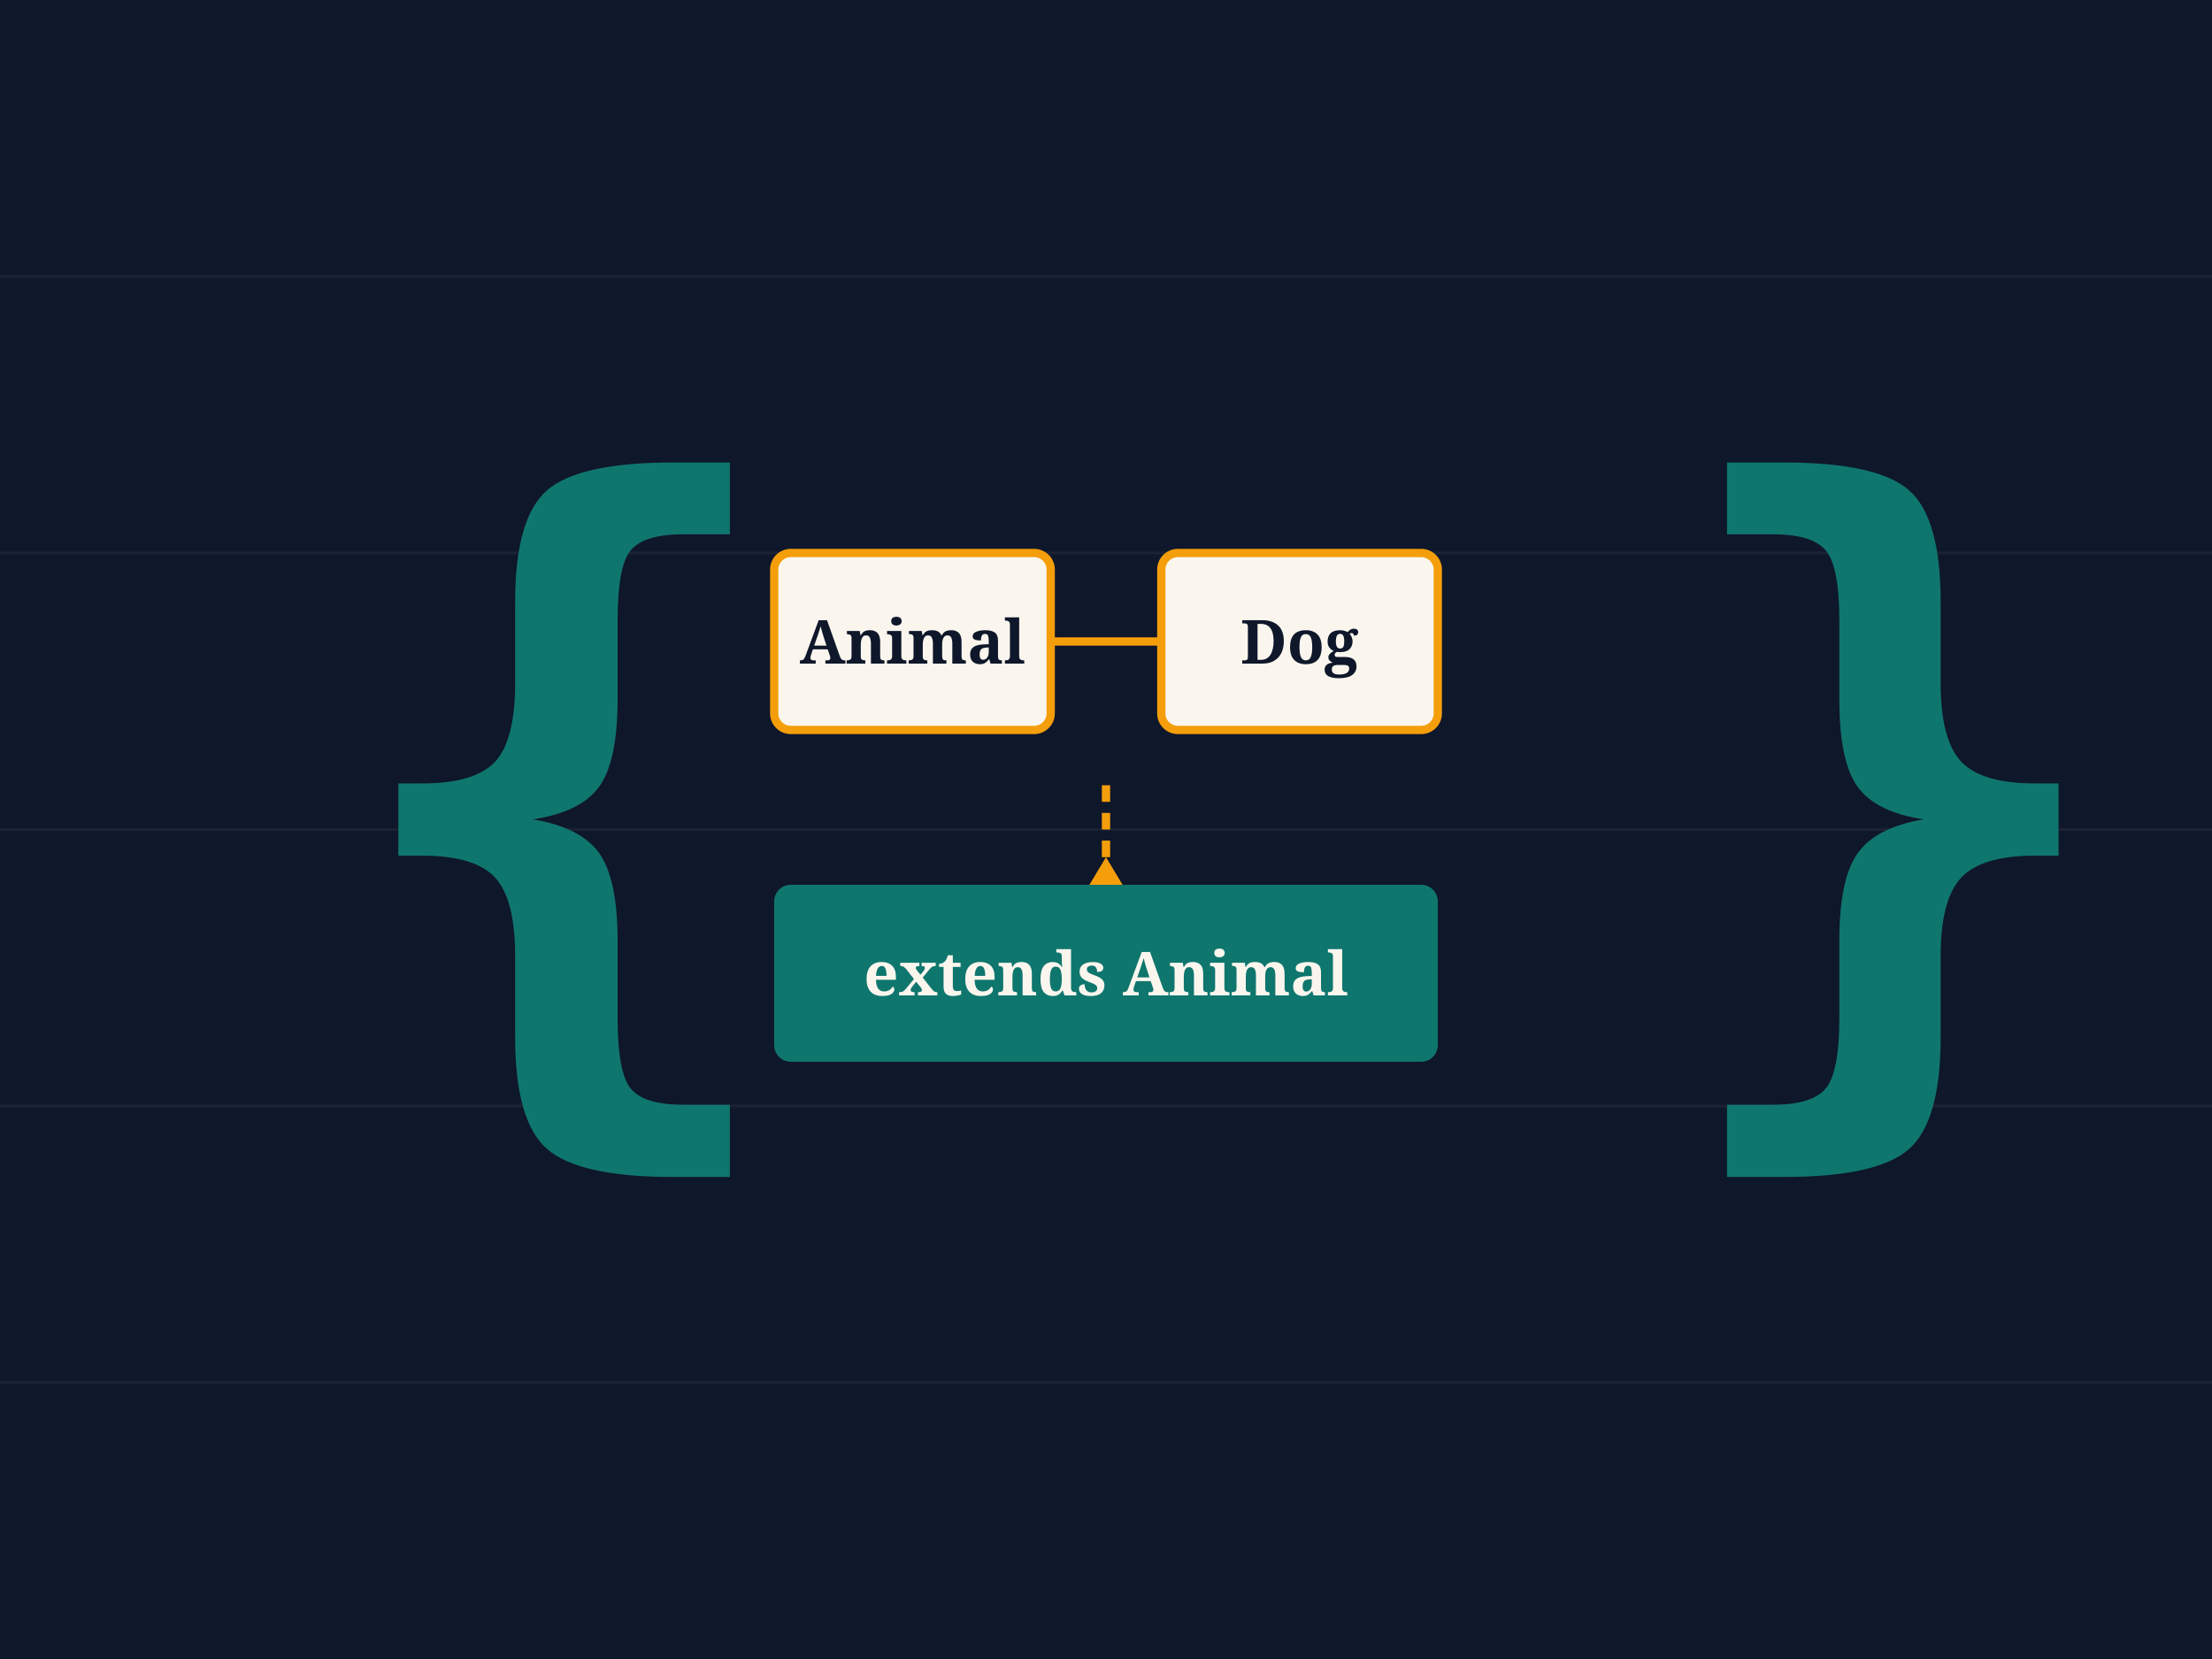
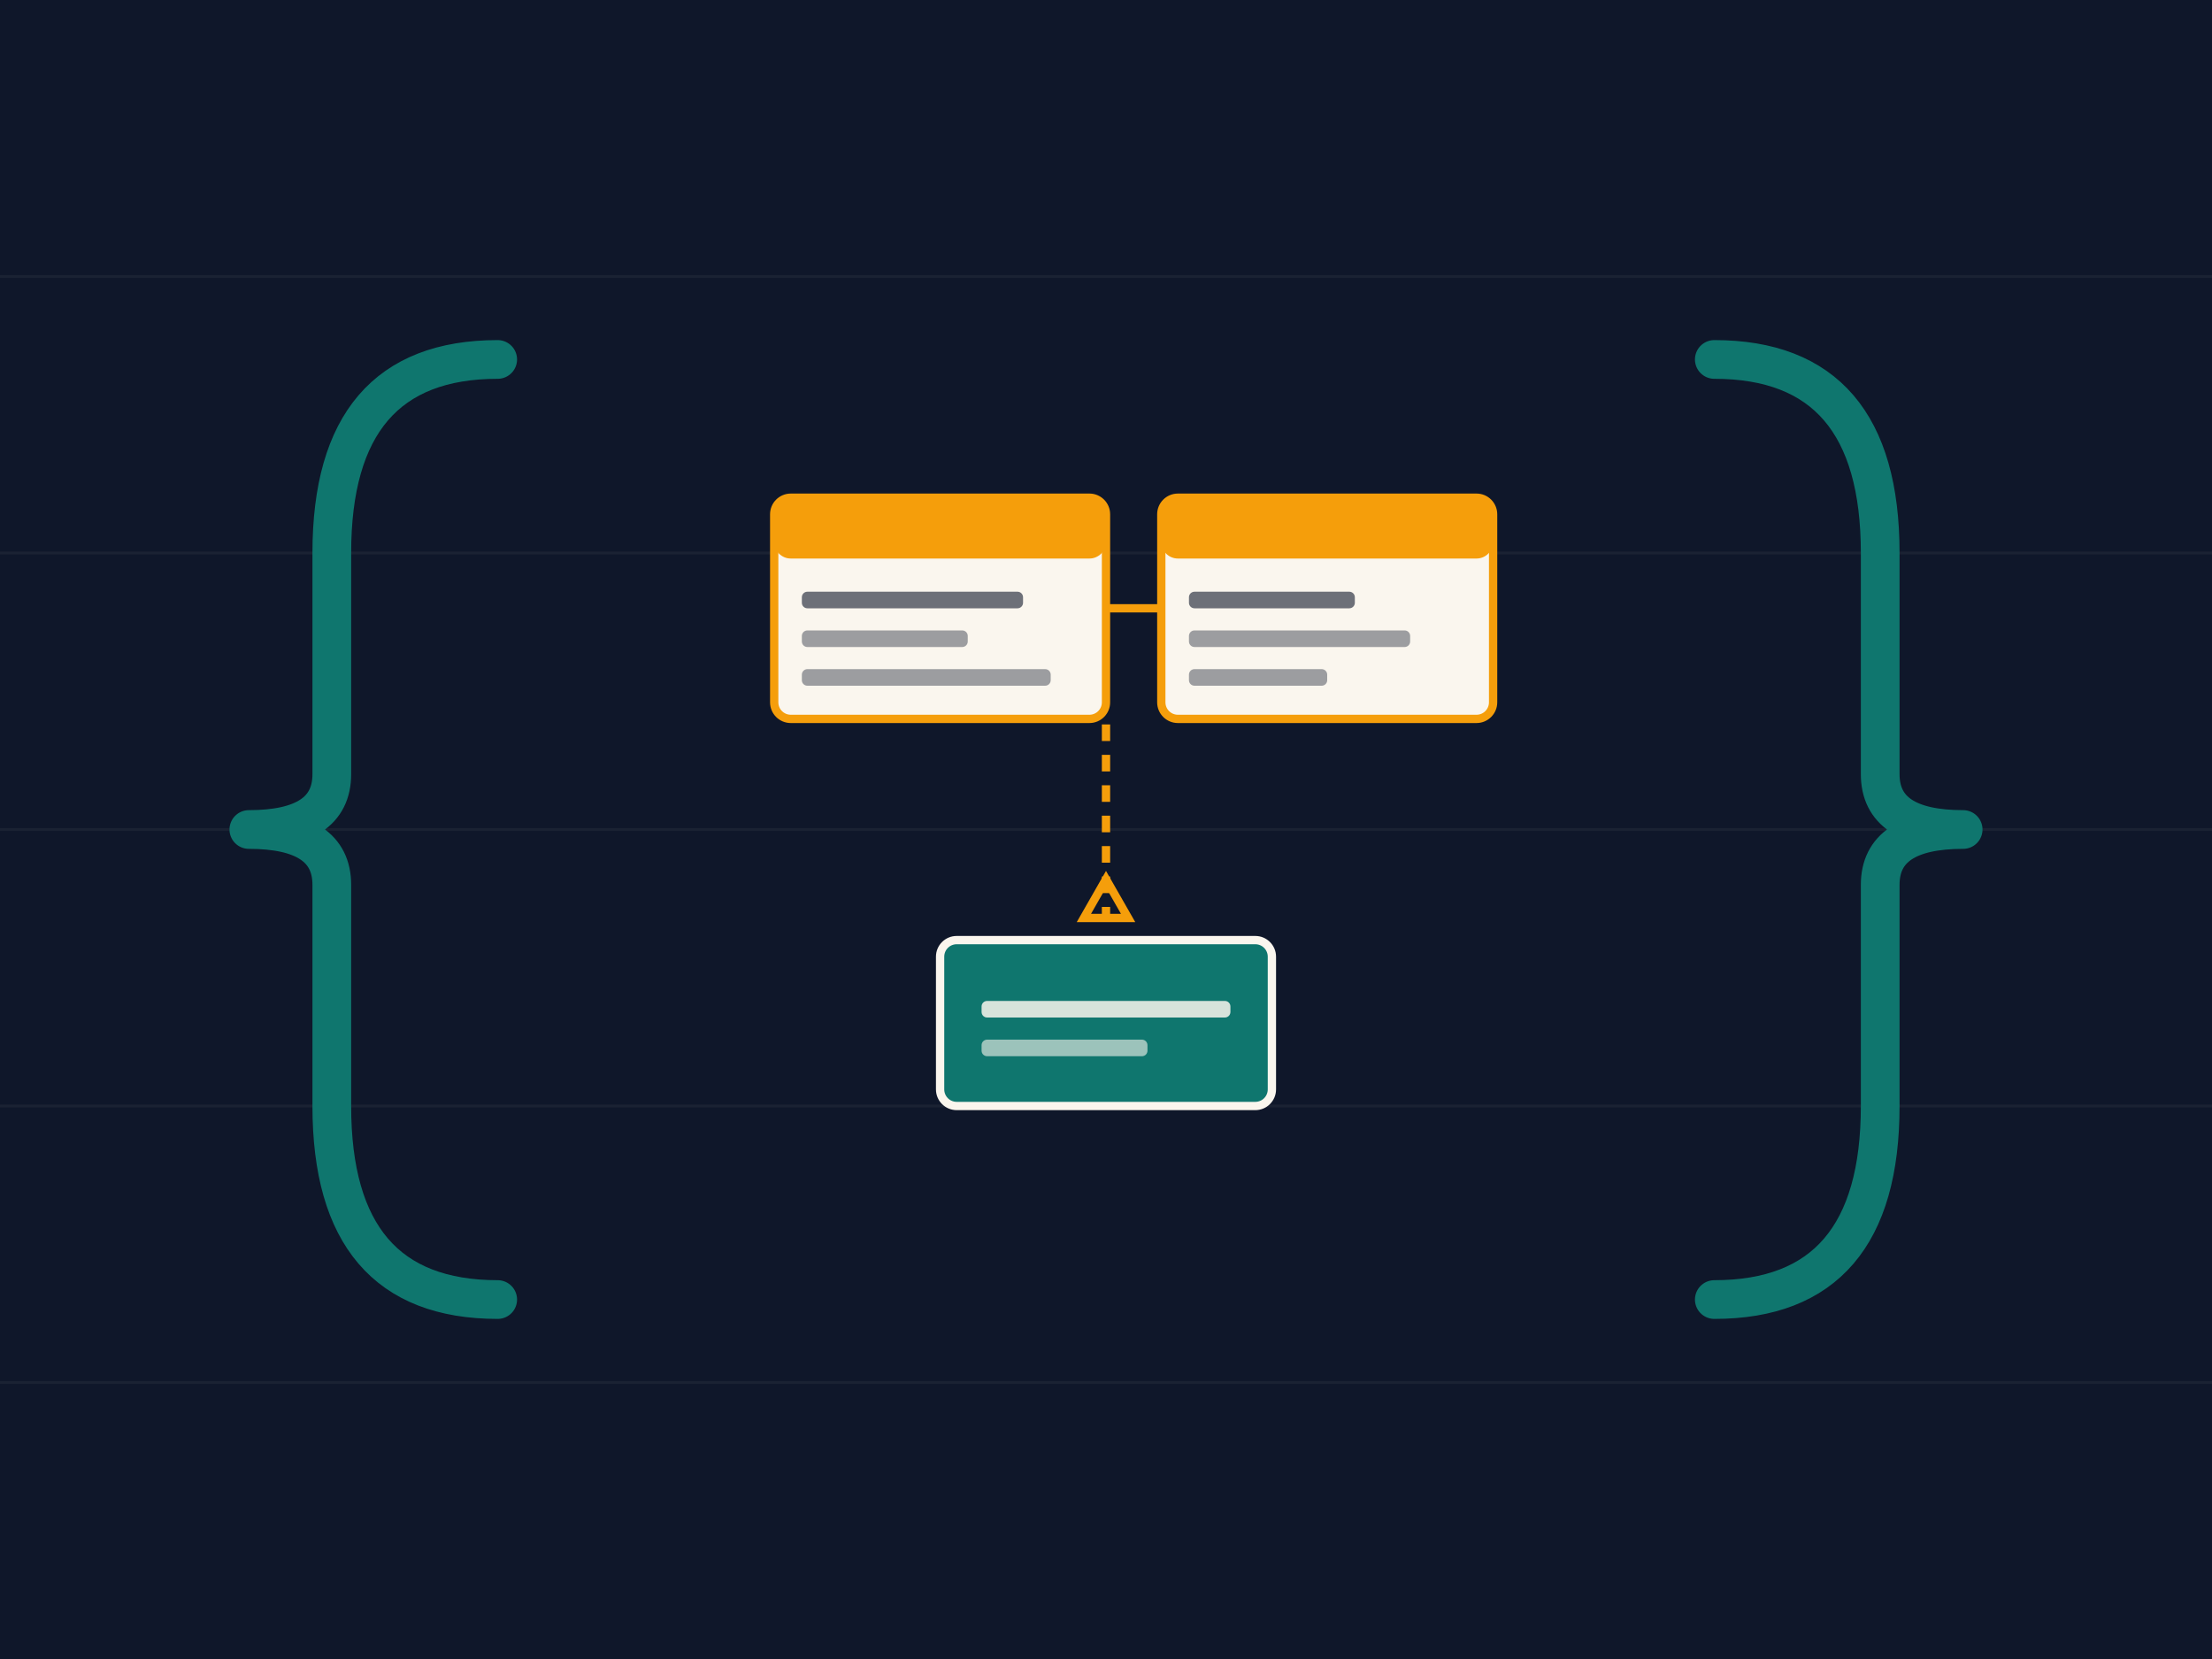
<svg xmlns="http://www.w3.org/2000/svg" viewBox="0 0 800 600" width="800" height="600" preserveAspectRatio="xMidYMid slice">
  <rect width="800" height="600" fill="#0F172A" />
  <g stroke="#FAF6EE" opacity="0.05" stroke-width="1">
    <path d="M0 100 H800 M0 200 H800 M0 300 H800 M0 400 H800 M0 500 H800" />
  </g>
-   <g font-family="Menlo, Consolas, monospace" font-weight="700">
-     <text x="120" y="380" font-size="280" fill="#0F766E">{</text>
-     <text x="600" y="380" font-size="280" fill="#0F766E">}</text>
+   <g fill="none" stroke="#0F766E" stroke-width="14" stroke-linecap="round" stroke-linejoin="round">
+     <path d="M180 130 Q120 130 120 200 L120 280 Q120 300 90 300 Q120 300 120 320 L120 400 Q120 470 180 470" />
+     <path d="M620 130 Q680 130 680 200 L680 280 Q680 300 710 300 Q680 300 680 320 L680 400 Q680 470 620 470" />
  </g>
-   <g transform="translate(280 200)">
-     <rect width="100" height="64" rx="6" fill="#FAF6EE" stroke="#F59E0B" stroke-width="3" />
-     <text x="50" y="40" text-anchor="middle" font-family="Georgia, serif" font-size="22" fill="#0F172A" font-weight="700">Animal</text>
+   <g>
+     <g transform="translate(280 180)">
+       <rect width="120" height="80" rx="6" fill="#FAF6EE" stroke="#F59E0B" stroke-width="3" />
+       <rect x="0" y="0" width="120" height="22" rx="6" fill="#F59E0B" />
+       <rect x="10" y="34" width="80" height="6" rx="2" fill="#0F172A" opacity="0.6" />
+       <rect x="10" y="48" width="60" height="6" rx="2" fill="#0F172A" opacity="0.4" />
+       <rect x="10" y="62" width="90" height="6" rx="2" fill="#0F172A" opacity="0.4" />
+     </g>
+     <g transform="translate(420 180)">
+       <rect width="120" height="80" rx="6" fill="#FAF6EE" stroke="#F59E0B" stroke-width="3" />
+       <rect x="0" y="0" width="120" height="22" rx="6" fill="#F59E0B" />
+       <rect x="10" y="34" width="60" height="6" rx="2" fill="#0F172A" opacity="0.6" />
+       <rect x="10" y="48" width="80" height="6" rx="2" fill="#0F172A" opacity="0.4" />
+       <rect x="10" y="62" width="50" height="6" rx="2" fill="#0F172A" opacity="0.4" />
+     </g>
  </g>
-   <g transform="translate(420 200)">
-     <rect width="100" height="64" rx="6" fill="#FAF6EE" stroke="#F59E0B" stroke-width="3" />
-     <text x="50" y="40" text-anchor="middle" font-family="Georgia, serif" font-size="22" fill="#0F172A" font-weight="700">Dog</text>
+   <line x1="400" y1="220" x2="420" y2="220" stroke="#F59E0B" stroke-width="3" />
+   <g transform="translate(340 340)">
+     <rect width="120" height="60" rx="6" fill="#0F766E" stroke="#FAF6EE" stroke-width="3" />
+     <rect x="15" y="22" width="90" height="6" rx="2" fill="#FAF6EE" opacity="0.85" />
+     <rect x="15" y="36" width="60" height="6" rx="2" fill="#FAF6EE" opacity="0.6" />
  </g>
-   <line x1="380" y1="232" x2="420" y2="232" stroke="#F59E0B" stroke-width="3" />
-   <g transform="translate(280 320)">
-     <rect width="240" height="64" rx="6" fill="#0F766E" />
-     <text x="120" y="40" text-anchor="middle" font-family="Georgia, serif" font-size="22" fill="#FAF6EE" font-weight="700">extends Animal</text>
-   </g>
-   <line x1="400" y1="284" x2="400" y2="320" stroke="#F59E0B" stroke-width="3" stroke-dasharray="6 4" />
-   <polygon points="394,320 400,310 406,320" fill="#F59E0B" />
+   <line x1="400" y1="262" x2="400" y2="332" stroke="#F59E0B" stroke-width="3" stroke-dasharray="6 5" />
+   <polygon points="392,332 408,332 400,318" fill="none" stroke="#F59E0B" stroke-width="3" />
</svg>
